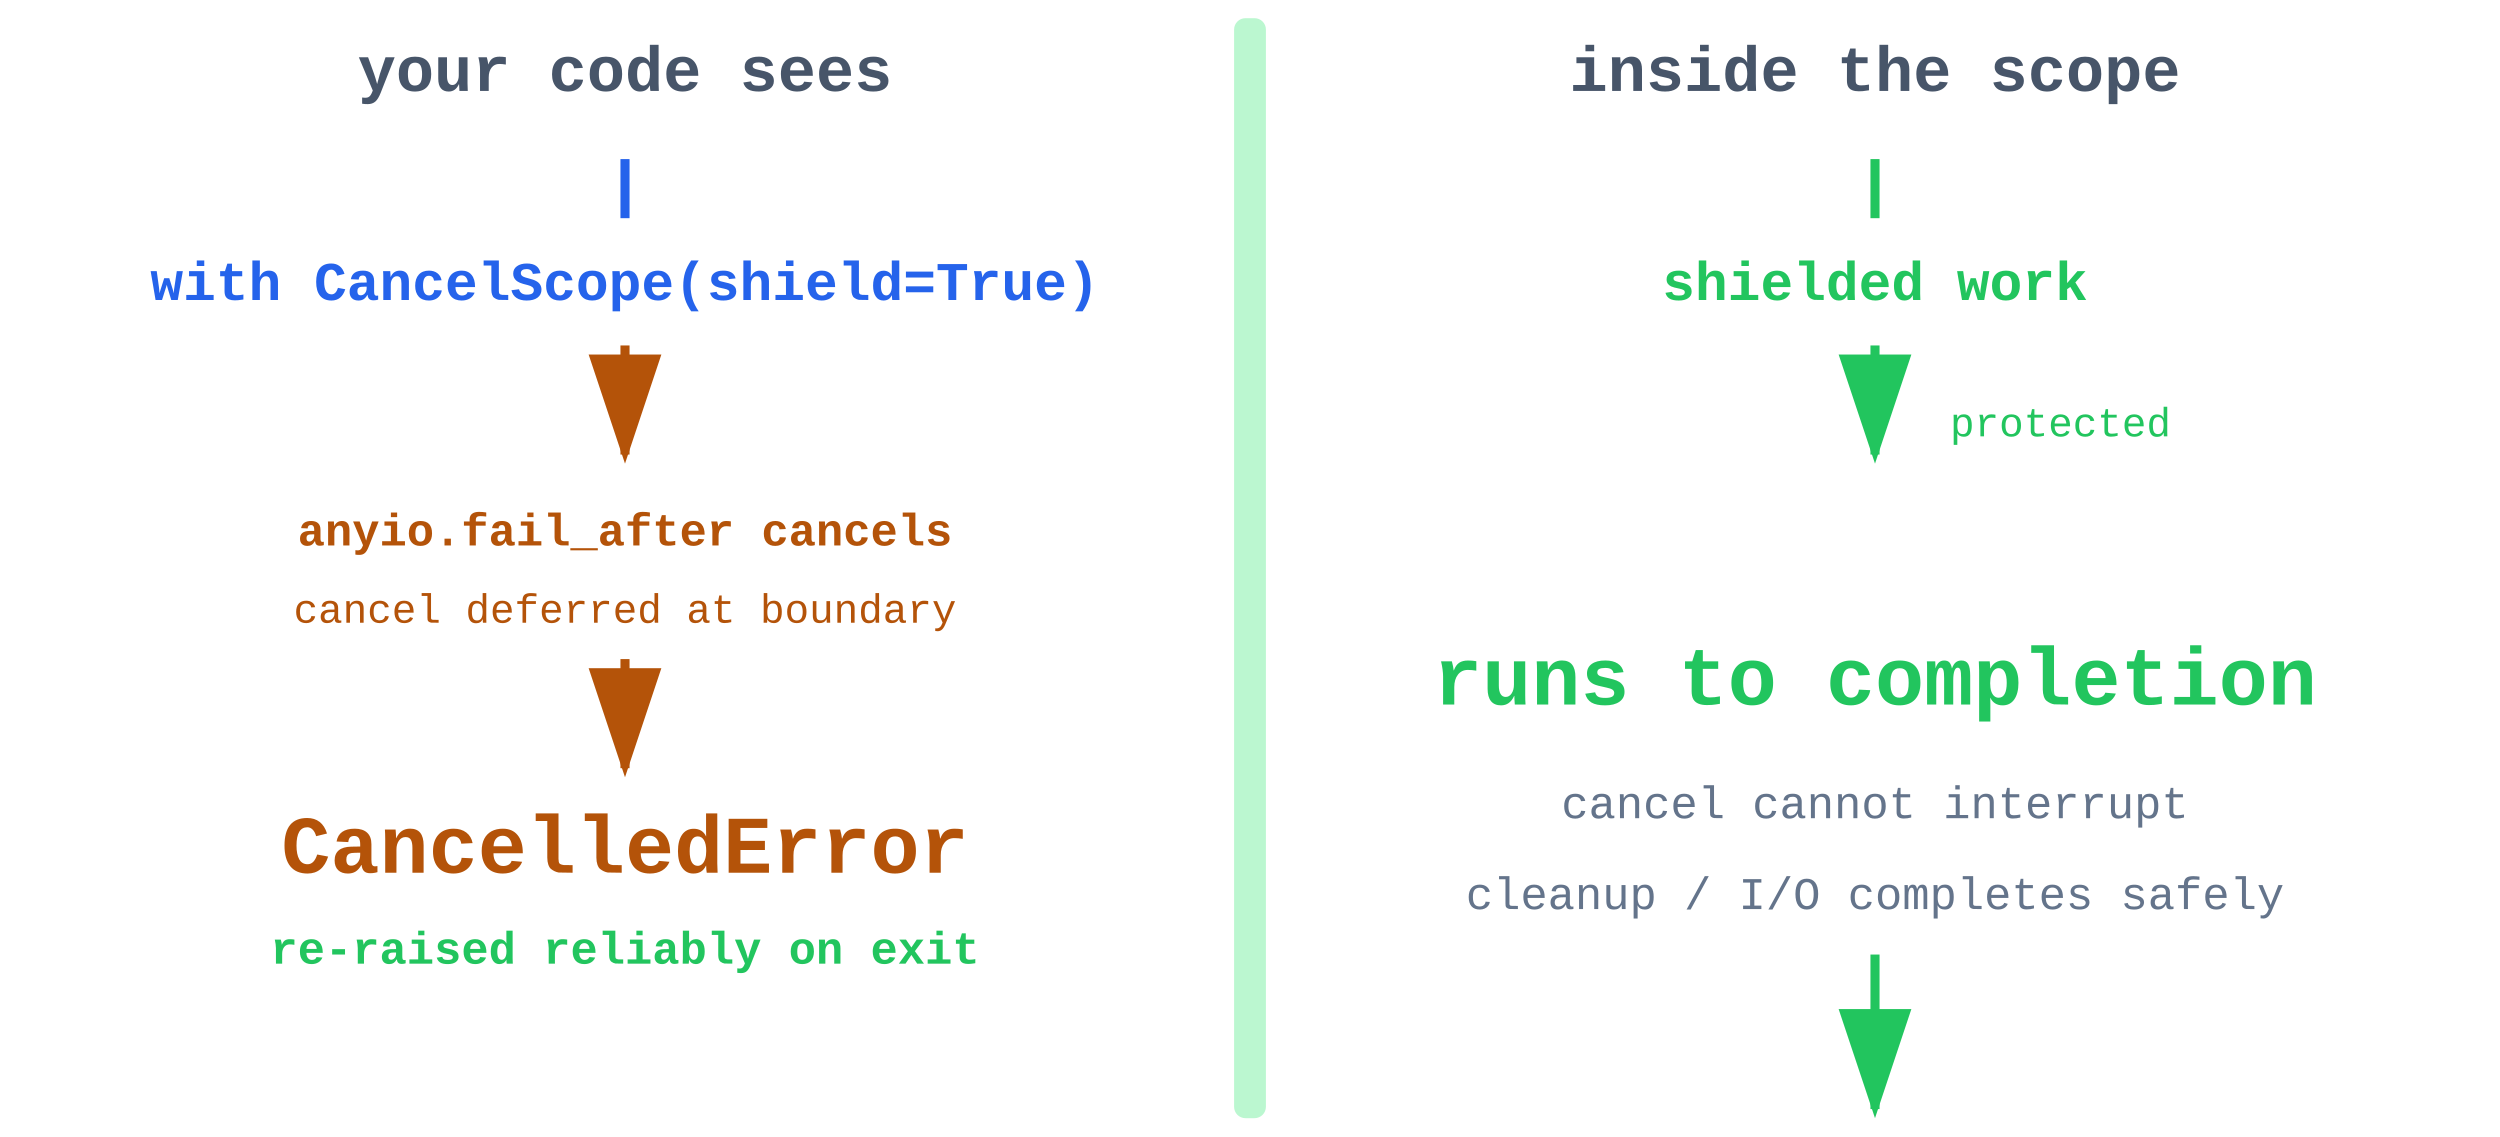
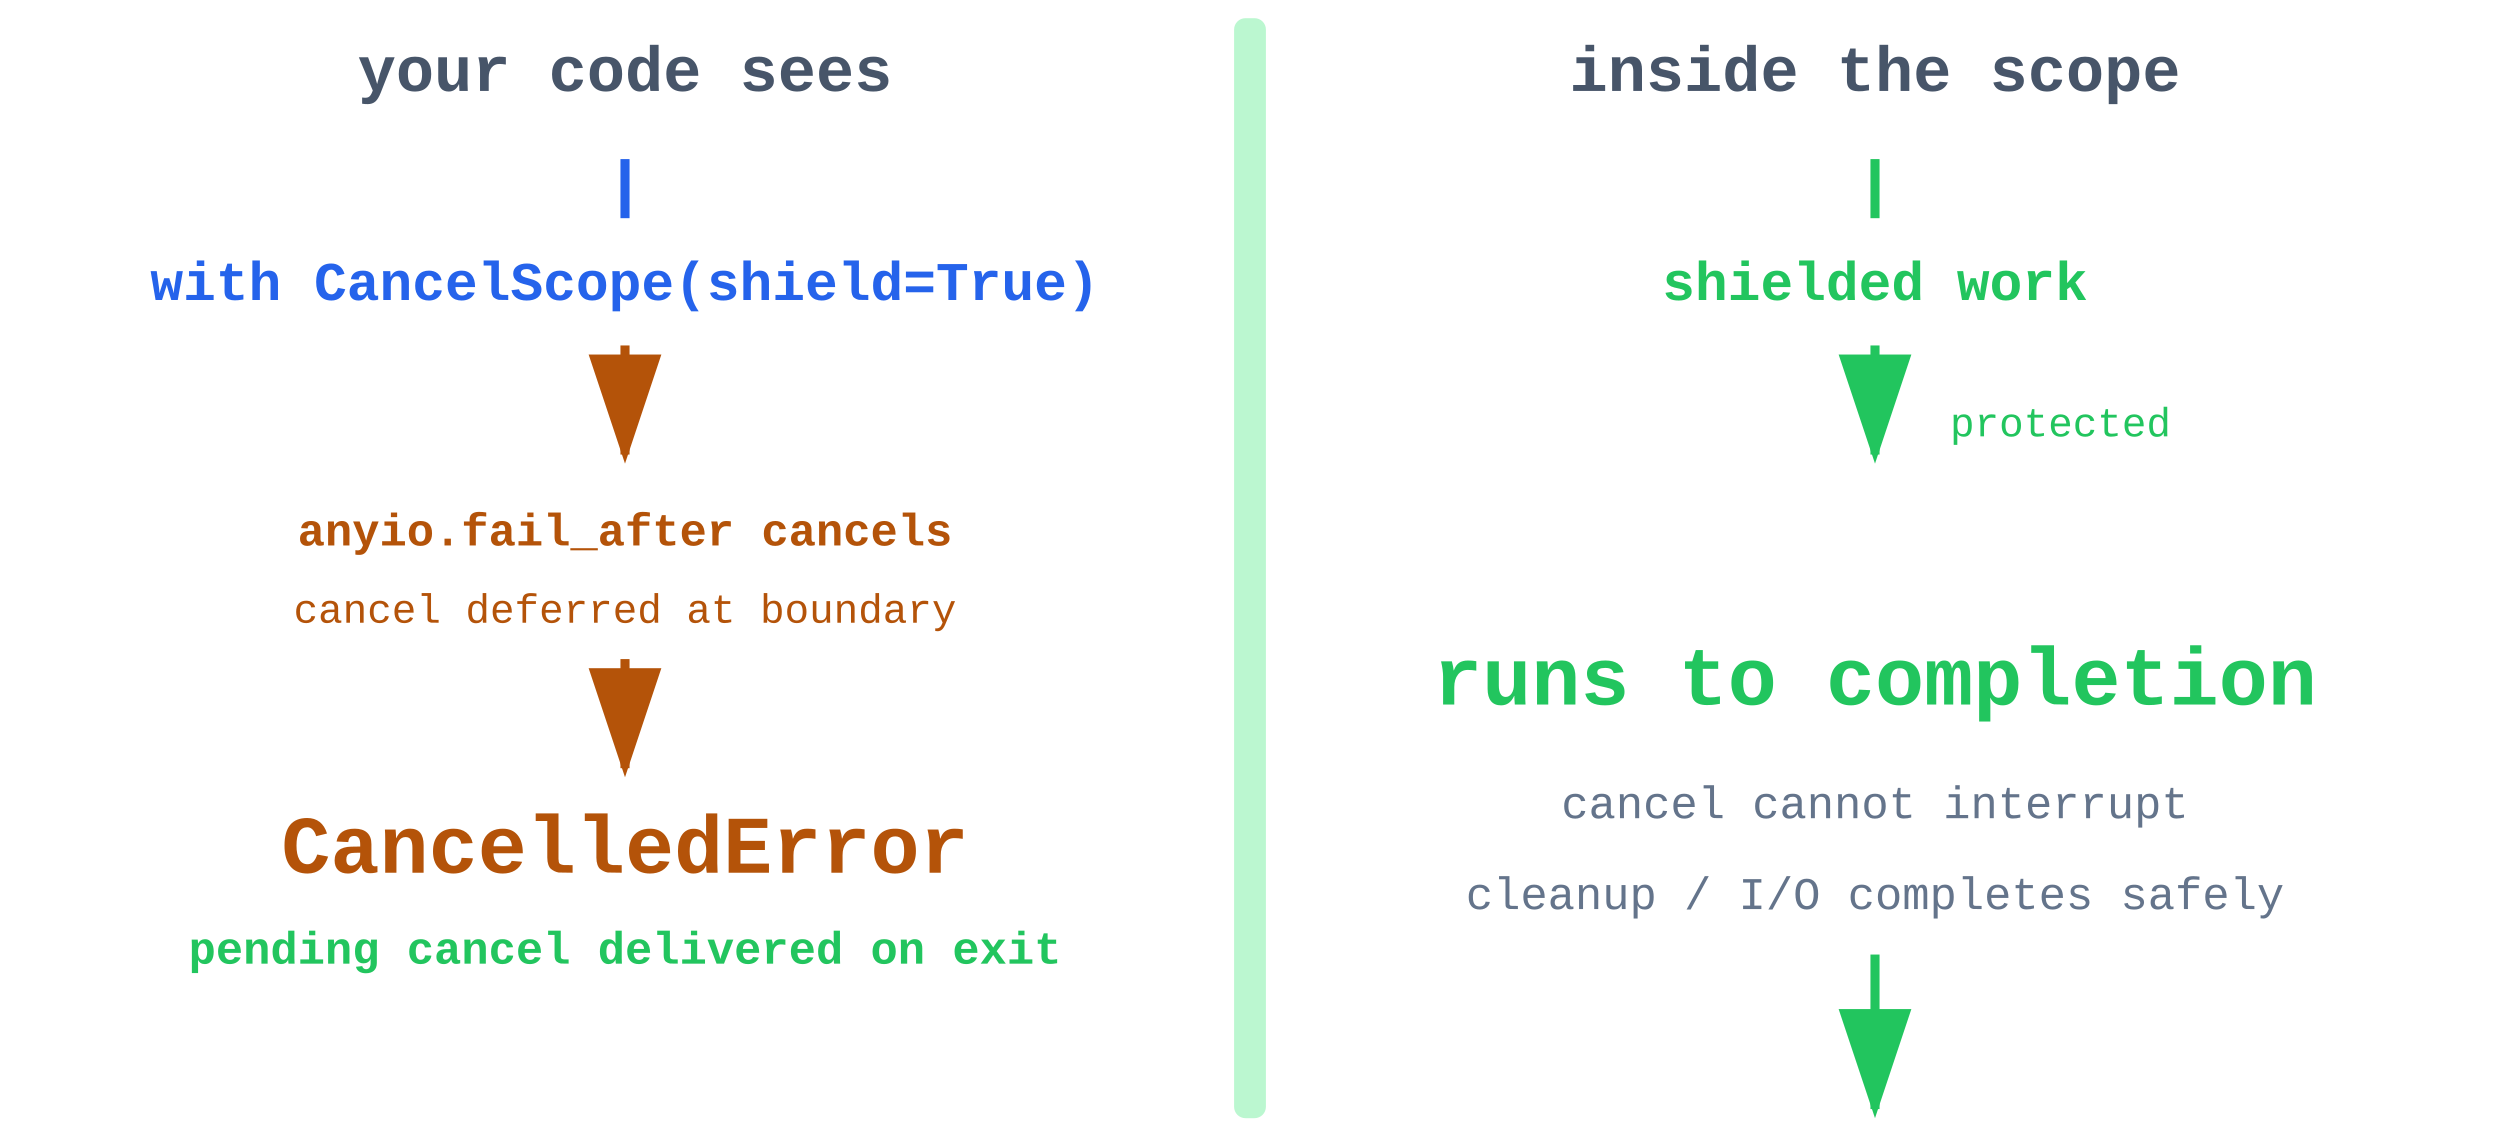
<svg xmlns="http://www.w3.org/2000/svg" font-family="'Courier New', monospace" height="500" viewBox="0 0 1100 500" width="1100">
  <defs>
    <marker id="arrowGreen" markerHeight="8" markerWidth="12" orient="auto" refX="11" refY="4">
      <polygon fill="#22c55e" points="0 0, 12 4, 0 8" />
    </marker>
    <marker id="arrowAmber" markerHeight="8" markerWidth="12" orient="auto" refX="11" refY="4">
      <polygon fill="#b45309" points="0 0, 12 4, 0 8" />
    </marker>
  </defs>
  <text fill="#475569" font-size="28" font-weight="600" text-anchor="middle" x="275" y="40">your code sees</text>
  <text fill="#475569" font-size="28" font-weight="600" text-anchor="middle" x="825" y="40">inside the scope</text>
  <rect fill="#bbf7d0" height="484" rx="5" width="14" x="543" y="8" />
  <line stroke="#2563eb" stroke-width="4" x1="275" x2="275" y1="70" y2="96" />
  <text fill="#2563eb" font-size="24" font-weight="700" text-anchor="middle" x="275" y="132">with CancelScope(shield=True)</text>
  <line marker-end="url(#arrowAmber)" stroke="#b45309" stroke-width="4" x1="275" x2="275" y1="152" y2="200" />
  <text fill="#b45309" font-size="20" font-weight="600" text-anchor="middle" x="275" y="240">anyio.fail_after cancels</text>
  <text fill="#b45309" font-size="18" text-anchor="middle" x="275" y="274">cancel deferred at boundary</text>
  <line marker-end="url(#arrowAmber)" stroke="#b45309" stroke-width="4" x1="275" x2="275" y1="290" y2="338" />
  <text fill="#b45309" font-size="36" font-weight="700" text-anchor="middle" x="275" y="384">CancelledError</text>
-   <text fill="#22c55e" font-size="20" font-weight="600" text-anchor="middle" x="275" y="424">re-raised reliably on exit</text>
+   <text fill="#22c55e" font-size="20" font-weight="600" text-anchor="middle" x="275" y="424">pending cancel delivered on exit</text>
  <line stroke="#22c55e" stroke-width="4" x1="825" x2="825" y1="70" y2="96" />
  <text fill="#22c55e" font-size="24" font-weight="600" text-anchor="middle" x="825" y="132">shielded work</text>
  <line marker-end="url(#arrowGreen)" stroke="#22c55e" stroke-width="4" x1="825" x2="825" y1="152" y2="200" />
  <text fill="#22c55e" font-size="18" x="858" y="192">protected</text>
  <text fill="#22c55e" font-size="36" font-weight="700" text-anchor="middle" x="825" y="310">runs to completion</text>
  <text fill="#64748b" font-size="20" text-anchor="middle" x="825" y="360">cancel cannot interrupt</text>
  <text fill="#64748b" font-size="20" text-anchor="middle" x="825" y="400">cleanup / I/O completes safely</text>
  <line marker-end="url(#arrowGreen)" stroke="#22c55e" stroke-width="4" x1="825" x2="825" y1="420" y2="488" />
</svg>
